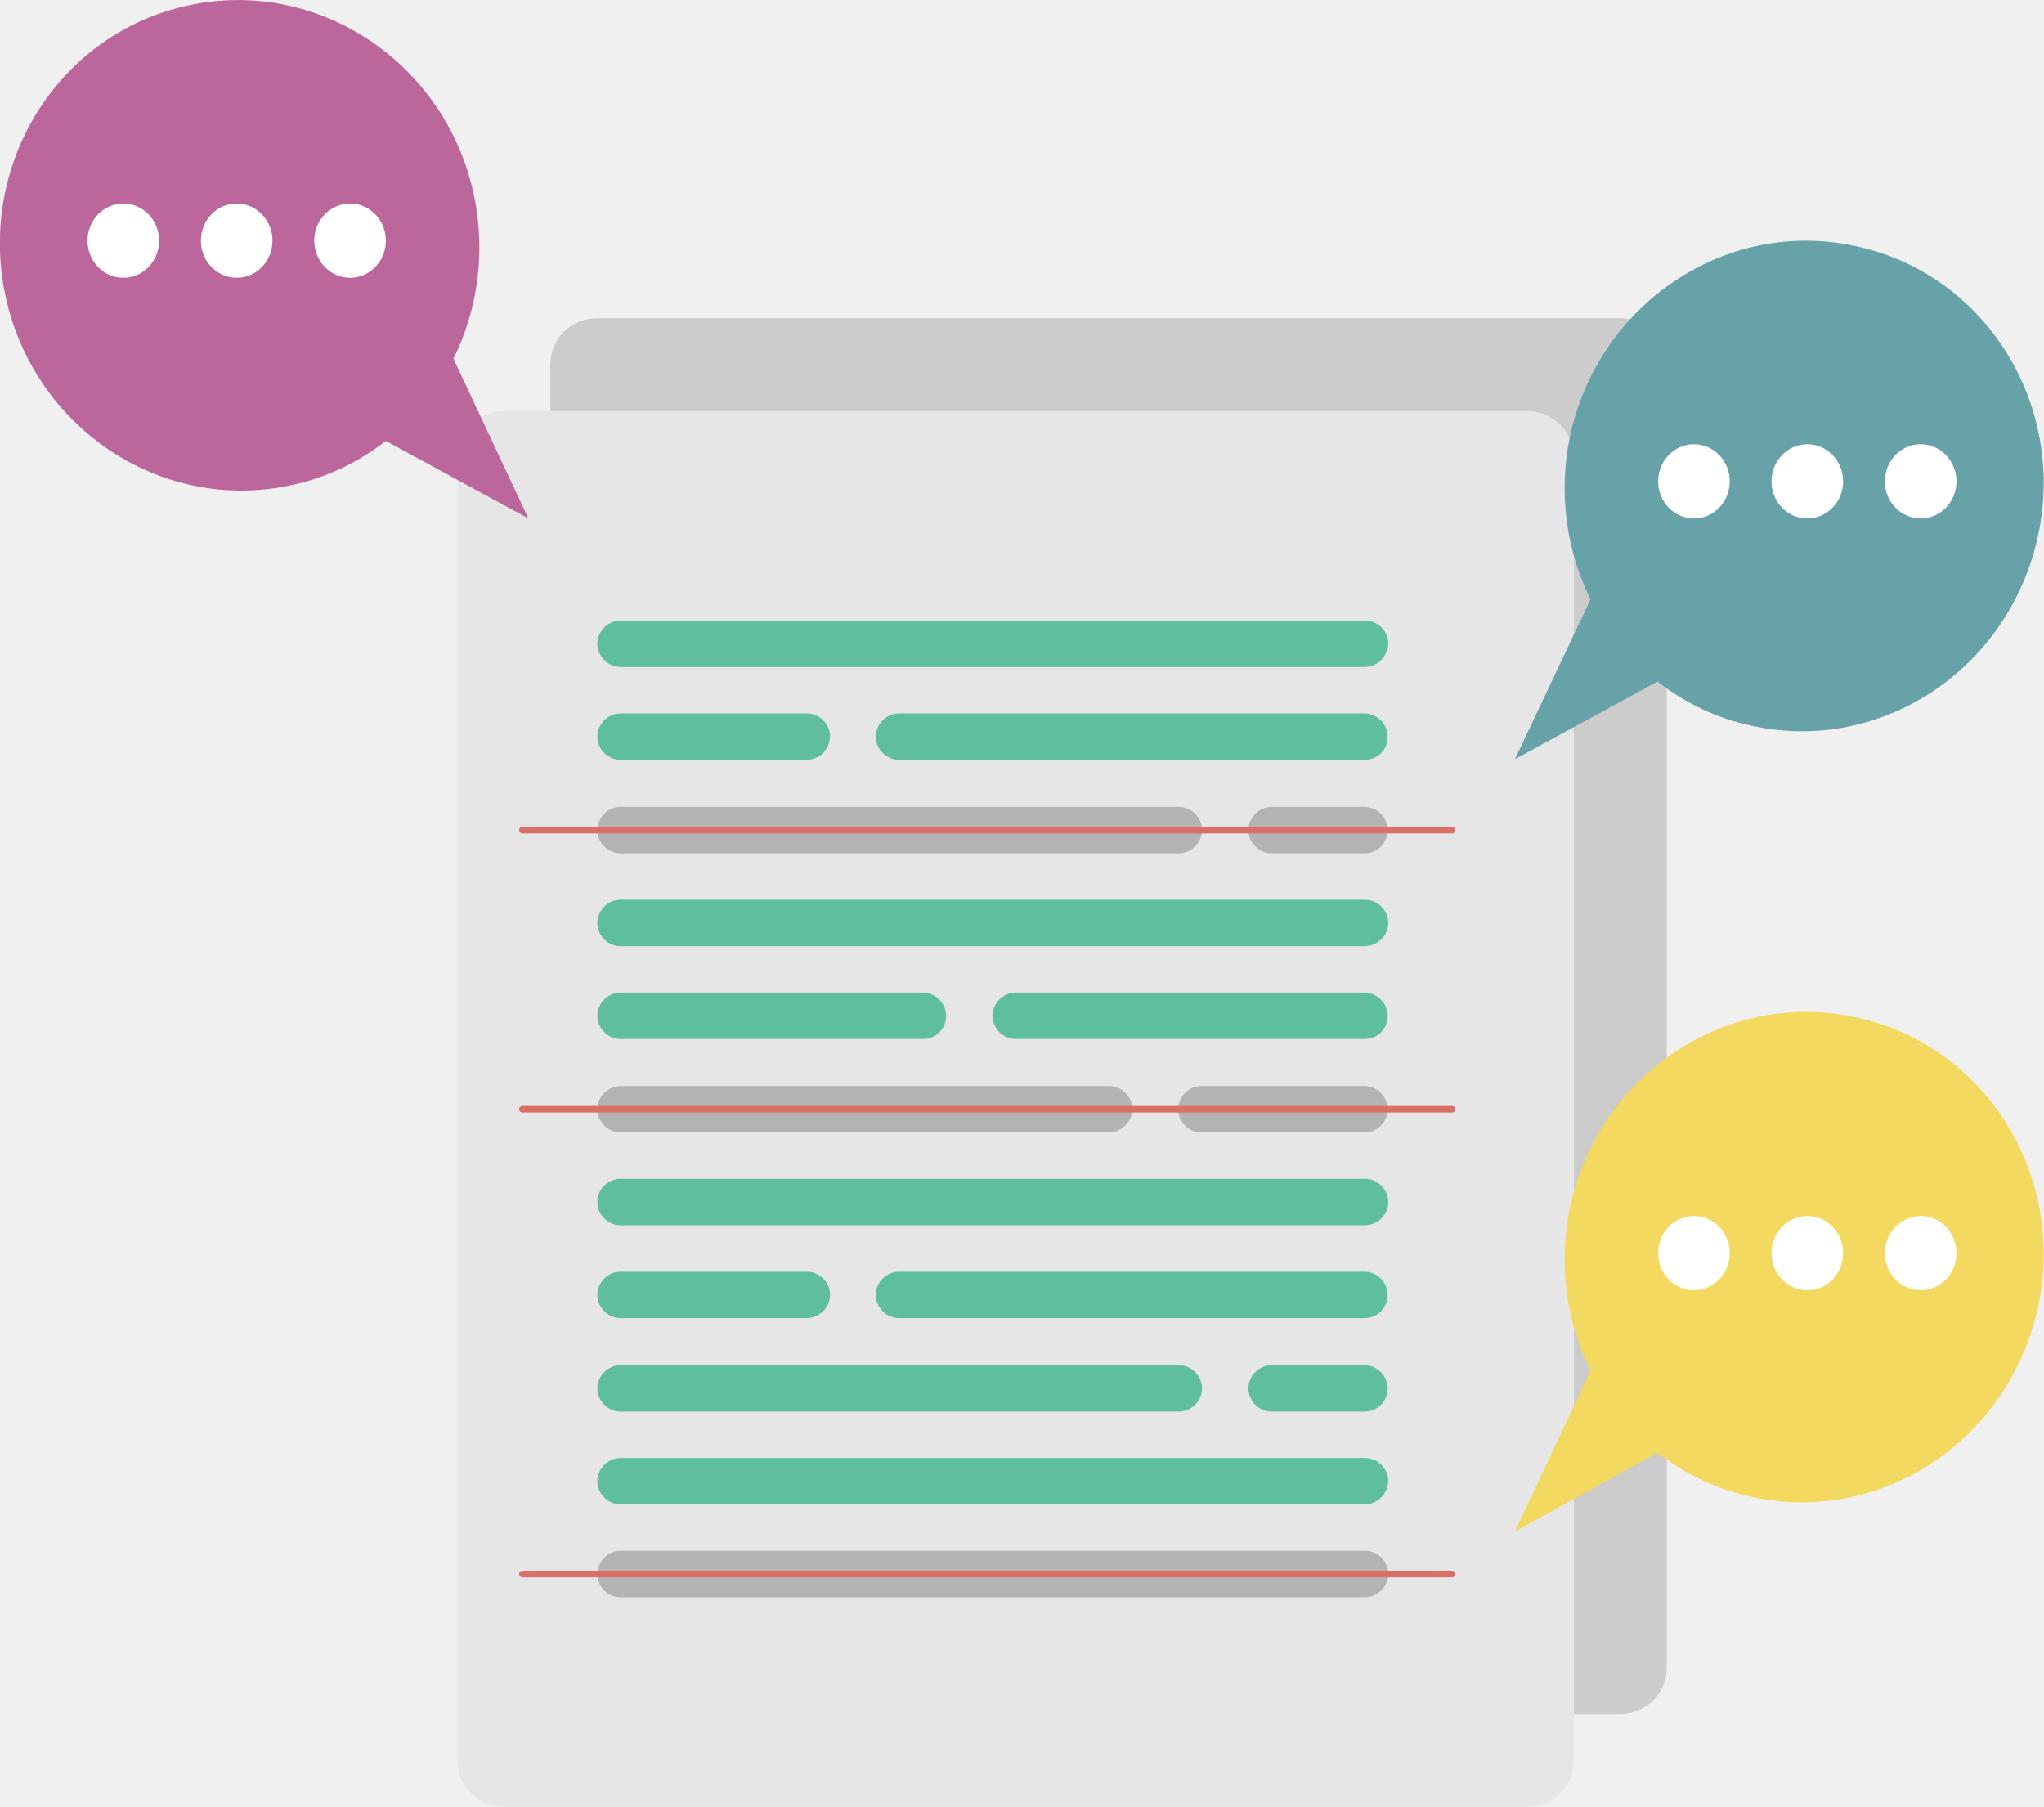
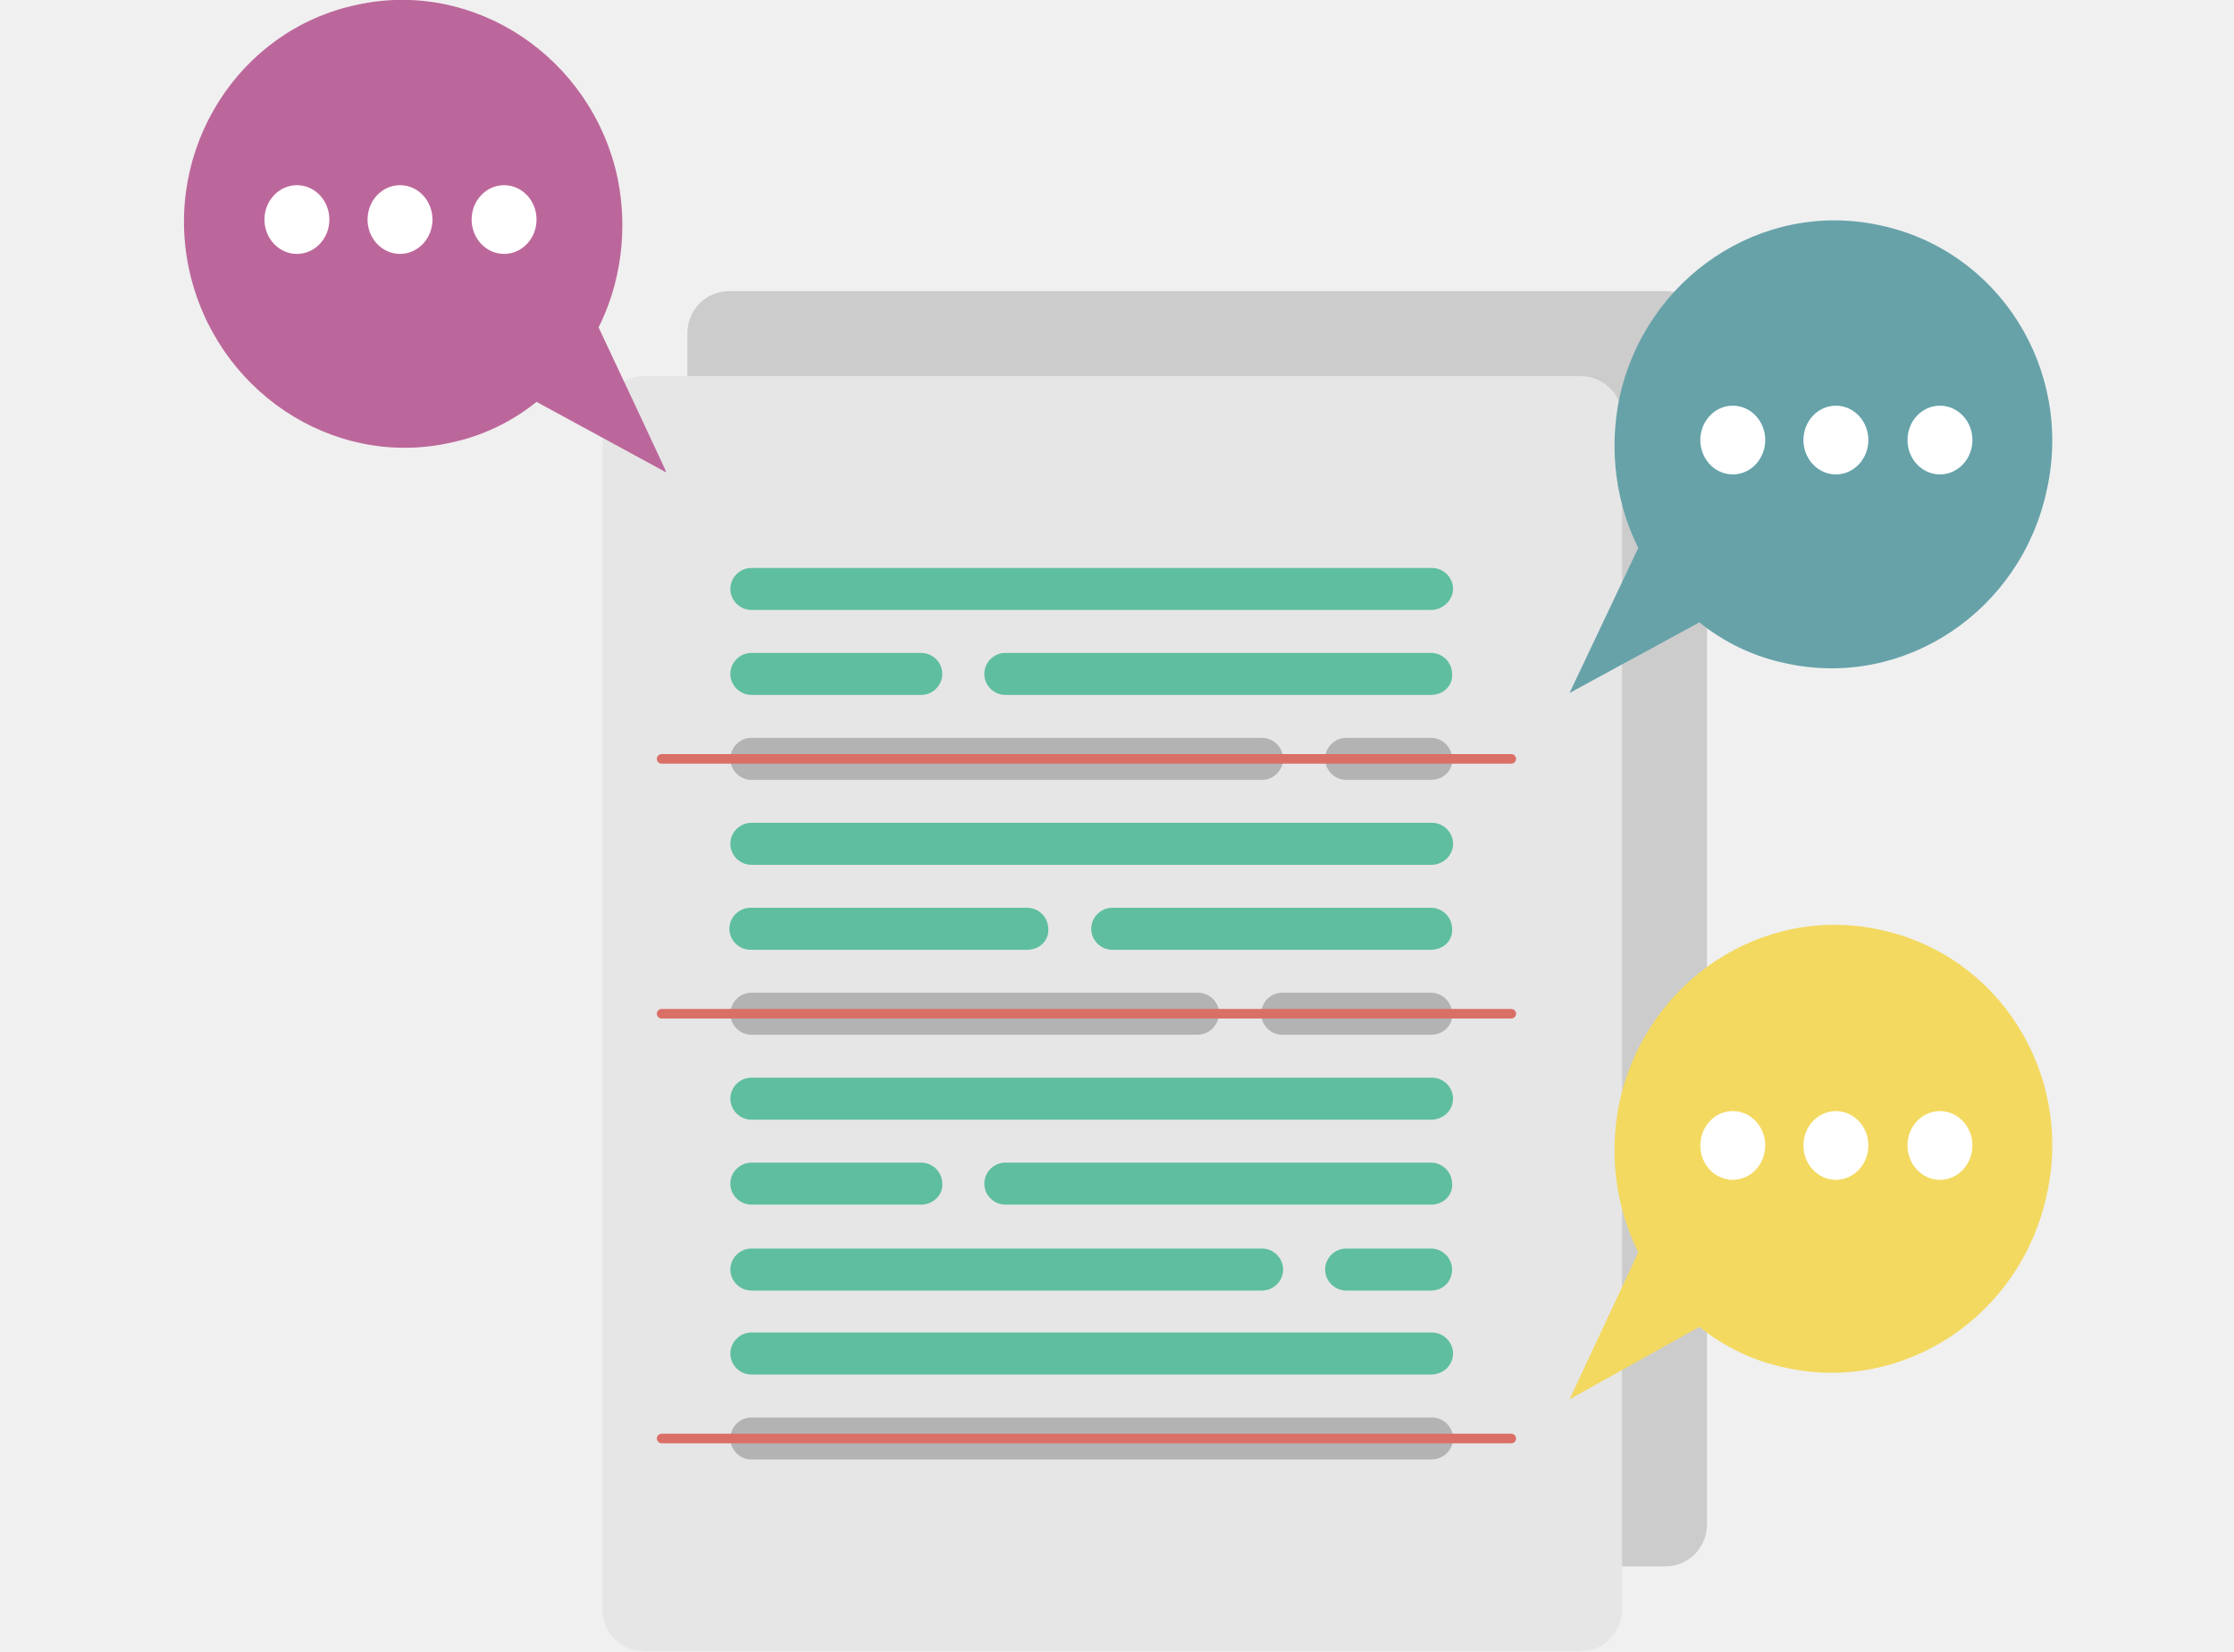
- <svg xmlns="http://www.w3.org/2000/svg" viewBox="0 0 308.3 272.5">
-   <style>.st0{opacity:.49;fill:url(#SVGID_3_)}.st1{fill:#fff}.st2{fill:#262626}.st3{fill:#eaedf4}.st4{fill:#ade9e9}.st5{fill:#20ad8a}.st6{fill:#ffc06c}.st7{fill:#3f4d55}.st8{fill:#5d5d5d}.st9{fill:#b7b7b7}.st10{fill:#adadad}.st11{fill:#b2b2b2}.st12{fill:gray}.st13{fill:#4d4d4d}.st14{fill:#333}.st15{fill:#efce4a}.st16{fill:#ed8a19}.st17{fill:#ebba16}.st18{fill:#c7cac7}.st19{fill:#e7eced}.st20{opacity:.7;clip-path:url(#SVGID_5_)}.st21{opacity:.12;fill:#ffc06c}.st22,.st23,.st24{opacity:.16;fill:#ffc06c}.st23,.st24{opacity:.22}.st24{opacity:.3}.st25{clip-path:url(#SVGID_7_)}.st26,.st27,.st28{opacity:.15;fill:#20ad8a}.st27,.st28{opacity:.23}.st28{opacity:.3}.st29{fill:#aaa}.st30,.st31{fill:none;stroke:#3f4d55;stroke-miterlimit:10}.st31{stroke-linecap:round}.st32{fill:#f00101}.st33{fill:#030303}.st34{fill:#70cadb}.st35{fill:#e01765}.st36{fill:#e8a723}.st37{fill:#3eb890}.st38{fill:#cc2027}.st39{fill:#361238}.st40{fill:#65863a}.st41{fill:#1a937d}.st42{fill:#666}.st43{fill:#d5e1e8}.st44{fill:#e6eef2}.st45{fill:#573d82}.st46{fill:#453068}.st47{fill:#3fba91}.st48{fill:#6fcbdc}.st49{fill:#dcdcdc}.st50{fill:#ffc585}.st51{fill:#ff3e88}.st52{fill:#675470}.st53{fill:#4a4687}.st54{fill:#f3f3f3}.st55{opacity:.5;fill:#8977a7}.st56{fill:#e1e9ef}.st57{fill:#ffd7a3}.st58{fill:#fdc88e}.st59{fill:#ffe1b2}.st60{fill:#a2cde2}.st61{fill:#545465}.st62{fill:#29394a}.st63{fill:#b5e0f0}.st64{fill:#4a698e}.st65{fill:#416185}.st66{fill:#395a7f}.st67{fill:#ffd5ab}.st68{fill:#e4ebf0}.st69{fill:#d0d7dc}.st70{fill:#527992}.st71{fill:#475f7f}.st72{fill:#d3e5bd}.st73{fill:#827873}.st74{fill:#e0dddc}.st75{fill:#a19996}.st76{fill:#3cf}.st77{fill:#d8dce1}.st78{fill:#db4026}.st79{fill:#5c546a}.st80{fill:#e8d21d}.st81{fill:#4aecaf}.st82{fill:#80362d}.st83{fill:#ffb980}.st84{fill:#f8ab6b}.st85{fill:#bf9b5f}.st86{fill:#83603f}.st87{fill:#b0e070}.st88{fill:#7e5c62}.st89{fill:#a27082}.st90{fill:#7e5449}.st91{fill:#ffda44}.st92{fill:#ffcd00}.st93{fill:#b1664f}.st94{fill:#ffdaa9}.st95{fill:#5fbea0}.st96{fill:none;stroke:#fff;stroke-width:2;stroke-linecap:round;stroke-miterlimit:10}.st97{fill:#188268}.st98{fill:#d2efe8}.st99{fill:#79ceb9}.st100{fill:#ebebed}.st101{fill:#474f49}.st102{fill:#daaba9}.st103{fill:#757eaf}.st104{fill:#edcc70}.st105{fill:#b9bbc1}.st106{fill:#53dcff}.st107{fill:#fcee21}.st108{fill:#8b8996}.st109{fill:#686777}.st110{fill:#67a2a9}.st111,.st112{fill:#ff93b5}.st112{stroke:#fff;stroke-width:2;stroke-linecap:round;stroke-miterlimit:10}.st113,.st114{fill:#f3d960}.st114{stroke:#fff;stroke-width:2;stroke-linecap:round;stroke-miterlimit:10}.st115{fill:#7bd766}.st116{fill:#8166a4}.st117{fill:#f67d69}.st118{fill:#ccc}.st119{fill:#e6e6e6}.st120{fill:#b3b3b3}.st121{fill:none;stroke:#da6f67;stroke-linecap:round;stroke-miterlimit:10}.st122{fill:#bc679b}.st123{fill:#09614b}.st124{fill:#50748a}.st125{fill:#e2e4ff}.st126{fill:#a7795e}.st127{fill:#adb4ba}.st128{fill:#4ea0ca}.st129{fill:#394959}.st130{fill:#e05040}.st131{fill:#b4a87d}.st132{fill:#7b7256}.st133{fill:#fcc261}.st134{fill:#111820}.st135{fill:#dfded6}.st136{fill:#ff6953}.st137{fill:#b06e53}.st138{fill:#728ea0}.st139{fill:#e5e4e3}.st140{fill:#f7f3a8}.st141{fill:#82827f}.st142{fill:#353535}.st143{fill:#a0b7d1}.st144{fill:#ecec66}.st145{fill:#90ba72}.st146{fill:#e7f2fc}.st147{fill:none;stroke:#c6c6c6;stroke-width:2;stroke-linecap:round;stroke-linejoin:round;stroke-miterlimit:10;stroke-dasharray:5,10,5,10,5,10}.st148{fill:#73a950}.st149{fill:#ffa168}.st150{fill:#2d688d}</style>
+ <svg xmlns="http://www.w3.org/2000/svg" id="Layer_1" viewBox="0 0 234 173">
+   <style>.st0{fill:#ccc}.st1{fill:#e6e6e6}.st2{fill:#5fbea0}.st3{fill:#b3b3b3}.st4{fill:none;stroke:#da6f67;stroke-linecap:round;stroke-miterlimit:10}.st5{fill:#bc679b}.st6{fill:#fff}.st7{fill:#67a2a9}.st8{fill:#f3d960}</style>
  <g id="Capa_3">
-     <path class="st118" d="M244.4 48H90c-3.9 0-7 3.1-7 7v196.5c0 3.9 3.1 7 7 7h154.4c3.9 0 7-3.1 7-7V55c0-3.9-3.1-7-7-7z" />
-     <path class="st119" d="M230.4 62H76c-3.9 0-7 3.1-7 7v196.5c0 3.9 3.1 7 7 7h154.4c3.9 0 7-3.1 7-7V69c0-3.8-3.2-7-7-7z" />
-     <path class="st95" d="M205.8 100.6H93.6c-1.9 0-3.5-1.6-3.5-3.5s1.6-3.5 3.5-3.5h112.3c1.9 0 3.5 1.6 3.5 3.5-.1 1.9-1.6 3.5-3.6 3.5zM205.8 142.7H93.6c-1.9 0-3.5-1.6-3.5-3.5s1.6-3.5 3.5-3.5h112.3c1.9 0 3.5 1.6 3.5 3.5s-1.6 3.5-3.6 3.5z" />
-     <path class="st120" d="M205.8 240.9H93.6c-1.9 0-3.5-1.6-3.5-3.5s1.6-3.5 3.5-3.5h112.3c1.9 0 3.5 1.6 3.5 3.5s-1.6 3.5-3.6 3.5z" />
-     <path class="st95" d="M205.8 184.8H93.6c-1.9 0-3.5-1.6-3.5-3.5s1.6-3.5 3.5-3.5h112.3c1.9 0 3.5 1.6 3.5 3.5s-1.6 3.5-3.6 3.5zM121.6 114.6h-28c-1.9 0-3.5-1.6-3.5-3.5s1.6-3.5 3.5-3.5h28.1c1.9 0 3.5 1.6 3.5 3.5-.1 2-1.6 3.5-3.6 3.5zM205.8 114.6h-70.2c-1.9 0-3.5-1.6-3.5-3.5s1.6-3.5 3.5-3.5h70.2c1.9 0 3.5 1.6 3.5 3.5 0 2-1.5 3.5-3.5 3.5z" />
-     <path class="st120" d="M177.8 128.7H93.6c-1.9 0-3.5-1.6-3.5-3.5s1.6-3.5 3.5-3.5h84.2c1.9 0 3.5 1.6 3.5 3.5s-1.6 3.5-3.5 3.5zM205.8 128.7h-14c-1.9 0-3.5-1.6-3.5-3.5s1.6-3.5 3.5-3.5h14c1.9 0 3.5 1.6 3.5 3.5s-1.5 3.5-3.5 3.5z" />
-     <path class="st95" d="M205.8 226.9H93.6c-1.9 0-3.5-1.6-3.5-3.5s1.6-3.5 3.5-3.5h112.3c1.9 0 3.5 1.6 3.5 3.5-.1 1.9-1.6 3.5-3.6 3.5zM121.6 198.8h-28c-1.9 0-3.5-1.6-3.5-3.5s1.6-3.5 3.5-3.5h28.1c1.9 0 3.5 1.6 3.5 3.5s-1.6 3.5-3.6 3.5zM205.8 198.8h-70.2c-1.9 0-3.5-1.6-3.5-3.5s1.6-3.5 3.5-3.5h70.2c1.9 0 3.5 1.6 3.5 3.5s-1.5 3.5-3.5 3.5zM177.8 212.9H93.6c-1.9 0-3.5-1.6-3.5-3.5s1.6-3.5 3.5-3.5h84.2c1.9 0 3.5 1.6 3.5 3.5s-1.6 3.5-3.5 3.5zM205.8 212.9h-14c-1.9 0-3.5-1.6-3.5-3.5s1.6-3.5 3.5-3.5h14c1.9 0 3.5 1.6 3.5 3.5s-1.5 3.5-3.5 3.5zM139.2 156.7H93.6c-1.9 0-3.5-1.6-3.5-3.5s1.6-3.5 3.5-3.5h45.6c1.9 0 3.5 1.6 3.5 3.5 0 2-1.6 3.5-3.5 3.5zM205.8 156.7h-52.6c-1.9 0-3.5-1.6-3.5-3.5s1.6-3.5 3.5-3.5h52.6c1.9 0 3.5 1.6 3.5 3.5 0 2-1.5 3.5-3.5 3.5z" />
-     <path class="st120" d="M167.2 170.8H93.6c-1.9 0-3.5-1.6-3.5-3.5s1.6-3.5 3.5-3.5h73.7c1.9 0 3.5 1.6 3.5 3.5-.1 1.9-1.6 3.5-3.6 3.5zM205.8 170.8h-24.6c-1.9 0-3.5-1.6-3.5-3.5s1.6-3.5 3.5-3.5h24.6c1.9 0 3.5 1.6 3.5 3.5s-1.5 3.5-3.5 3.5z" />
-     <path class="st121" d="M78.8 125.2H219M78.8 167.3H219M78.8 237.4H219" />
+     <path class="st0" d="M174.4 30.5h-98c-2.5 0-4.4 2-4.4 4.4v124.8c0 2.5 2 4.4 4.4 4.4h98c2.5 0 4.4-2 4.4-4.4V34.9c.1-2.5-1.9-4.4-4.4-4.4z" />
+     <path class="st1" d="M165.5 39.4h-98c-2.5 0-4.4 2-4.4 4.4v124.8c0 2.5 2 4.4 4.4 4.4h98c2.5 0 4.4-2 4.4-4.4V43.8c.1-2.4-1.9-4.4-4.4-4.4z" />
+     <path class="st2" d="M149.9 63.9H78.7c-1.2 0-2.2-1-2.2-2.2s1-2.2 2.2-2.2H150c1.2 0 2.2 1 2.2 2.2 0 1.1-1 2.2-2.3 2.2zm0 26.7H78.7c-1.2 0-2.2-1-2.2-2.2 0-1.2 1-2.2 2.2-2.2H150c1.2 0 2.2 1 2.2 2.2 0 1.2-1 2.2-2.3 2.2z" />
+     <path class="st3" d="M149.9 152.9H78.7c-1.2 0-2.2-1-2.2-2.2s1-2.2 2.2-2.2H150c1.2 0 2.2 1 2.2 2.2s-1 2.2-2.3 2.2z" />
+     <path class="st2" d="M149.9 117.3H78.7c-1.2 0-2.2-1-2.2-2.2 0-1.2 1-2.2 2.2-2.2H150c1.2 0 2.2 1 2.2 2.2 0 1.2-1 2.2-2.3 2.2zM96.5 72.8H78.7c-1.2 0-2.2-1-2.2-2.2s1-2.2 2.2-2.2h17.8c1.2 0 2.2 1 2.2 2.2 0 1.2-1 2.2-2.2 2.2zm53.4 0h-44.6c-1.2 0-2.2-1-2.2-2.2s1-2.2 2.2-2.2h44.6c1.2 0 2.2 1 2.2 2.2.1 1.2-.9 2.2-2.2 2.2z" />
+     <path class="st3" d="M132.2 81.7H78.7c-1.2 0-2.2-1-2.2-2.2 0-1.2 1-2.2 2.2-2.2h53.5c1.2 0 2.2 1 2.2 2.2 0 1.2-1 2.2-2.2 2.2zm17.7 0H141c-1.2 0-2.2-1-2.2-2.2 0-1.2 1-2.2 2.2-2.2h8.9c1.2 0 2.2 1 2.2 2.2.1 1.2-.9 2.2-2.2 2.2z" />
+     <path class="st2" d="M149.9 144H78.7c-1.2 0-2.2-1-2.2-2.2s1-2.2 2.2-2.2H150c1.2 0 2.2 1 2.2 2.2 0 1.2-1 2.2-2.3 2.2zm-53.4-17.8H78.7c-1.2 0-2.2-1-2.2-2.2 0-1.2 1-2.2 2.2-2.2h17.8c1.2 0 2.2 1 2.2 2.2.1 1.2-1 2.2-2.2 2.2zm53.4 0h-44.6c-1.2 0-2.2-1-2.2-2.2 0-1.2 1-2.2 2.2-2.2h44.6c1.2 0 2.2 1 2.2 2.2.1 1.2-.9 2.2-2.2 2.2zm-17.7 9H78.7c-1.2 0-2.2-1-2.2-2.2s1-2.2 2.2-2.2h53.5c1.2 0 2.2 1 2.2 2.2s-1 2.2-2.2 2.2zm17.7 0H141c-1.2 0-2.2-1-2.2-2.2s1-2.2 2.2-2.2h8.9c1.2 0 2.2 1 2.2 2.2s-.9 2.2-2.2 2.2zm-42.3-35.7h-29c-1.2 0-2.2-1-2.2-2.2 0-1.2 1-2.2 2.2-2.2h29c1.2 0 2.2 1 2.2 2.2.1 1.2-.9 2.2-2.2 2.2zm42.3 0h-33.4c-1.2 0-2.2-1-2.2-2.2 0-1.2 1-2.2 2.2-2.2h33.4c1.2 0 2.2 1 2.2 2.2.1 1.2-.9 2.2-2.2 2.2z" />
+     <path class="st3" d="M125.4 108.4H78.7c-1.2 0-2.2-1-2.2-2.2 0-1.2 1-2.2 2.2-2.2h46.8c1.2 0 2.2 1 2.2 2.2-.1 1.2-1 2.2-2.3 2.2zm24.5 0h-15.6c-1.2 0-2.2-1-2.2-2.2 0-1.2 1-2.2 2.2-2.2h15.6c1.2 0 2.2 1 2.2 2.2.1 1.2-.9 2.2-2.2 2.2z" />
+     <path class="st4" d="M69.3 79.5h89m-89 26.7h89m-89 44.5h89" />
+     <path class="st5" d="M62.7 34.3c2.3-4.6 3.1-10.1 2-15.6C62 6 49.7-2.2 37.4.5 25 3.1 17.1 15.6 19.8 28.2s14.9 20.9 27.3 18.2c3.4-.7 6.5-2.2 9.1-4.3l13.6 7.4c.1.1-7.1-15.2-7.1-15.2z" />
+     <ellipse class="st6" cx="41.9" cy="23" rx="3.4" ry="3.6" />
+     <ellipse class="st6" cx="31.1" cy="23" rx="3.4" ry="3.6" />
+     <ellipse class="st6" cx="52.8" cy="23" rx="3.4" ry="3.6" />
    <g>
-       <path class="st122" d="M68.4 54.1c3.6-7.3 4.9-15.9 3.1-24.6C67.3 9.5 48-3.4 28.5.8 9 4.9-3.4 24.5.8 44.5s23.5 32.9 43 28.7c5.4-1.1 10.3-3.5 14.4-6.7l21.5 11.7-11.3-24.1z" />
-       <ellipse class="st1" cx="35.7" cy="36.3" rx="5.4" ry="5.6" />
-       <ellipse class="st1" cx="18.6" cy="36.3" rx="5.4" ry="5.6" />
-       <ellipse class="st1" cx="52.8" cy="36.3" rx="5.4" ry="5.6" />
+       <path class="st7" d="M171.6 57.4c-2.3-4.6-3.1-10.1-2-15.6 2.7-12.7 14.9-20.9 27.3-18.2 12.4 2.6 20.3 15 17.5 27.7-2.7 12.7-14.9 20.9-27.3 18.2-3.4-.7-6.5-2.2-9.1-4.3l-13.6 7.4 7.2-15.2z" />
+       <ellipse class="st6" cx="192.3" cy="46.1" rx="3.4" ry="3.6" />
+       <ellipse class="st6" cx="203.2" cy="46.1" rx="3.4" ry="3.6" />
+       <ellipse class="st6" cx="181.5" cy="46.1" rx="3.4" ry="3.6" />
    </g>
    <g>
-       <path class="st110" d="M239.9 90.4c-3.6-7.3-4.9-15.9-3.1-24.6 4.3-20 23.5-32.9 43-28.7 19.5 4.1 31.9 23.7 27.6 43.7s-23.5 32.9-43 28.7c-5.4-1.1-10.3-3.5-14.4-6.7l-21.5 11.7 11.4-24.1z" />
-       <ellipse class="st1" cx="272.6" cy="72.6" rx="5.4" ry="5.6" />
-       <ellipse class="st1" cx="289.7" cy="72.6" rx="5.4" ry="5.6" />
-       <ellipse class="st1" cx="255.5" cy="72.6" rx="5.4" ry="5.6" />
-     </g>
-     <g>
-       <path class="st113" d="M239.9 206.7c-3.6-7.3-4.9-15.9-3.1-24.6 4.3-20 23.5-32.9 43-28.7 19.5 4.1 31.9 23.7 27.6 43.7s-23.5 32.9-43 28.7c-5.4-1.1-10.3-3.5-14.4-6.7L228.5 231l11.4-24.3z" />
-       <ellipse class="st1" cx="272.6" cy="189" rx="5.4" ry="5.6" />
-       <ellipse class="st1" cx="289.7" cy="189" rx="5.4" ry="5.6" />
-       <ellipse class="st1" cx="255.5" cy="189" rx="5.4" ry="5.6" />
+       <path class="st8" d="M171.6 131.2c-2.3-4.6-3.1-10.1-2-15.6 2.7-12.7 14.9-20.9 27.3-18.2 12.4 2.6 20.3 15 17.5 27.7-2.7 12.7-14.9 20.9-27.3 18.2-3.4-.7-6.5-2.2-9.1-4.3l-13.6 7.6 7.2-15.4z" />
+       <ellipse class="st6" cx="192.3" cy="120" rx="3.4" ry="3.6" />
+       <ellipse class="st6" cx="203.2" cy="120" rx="3.4" ry="3.6" />
+       <ellipse class="st6" cx="181.5" cy="120" rx="3.4" ry="3.6" />
    </g>
  </g>
</svg>
